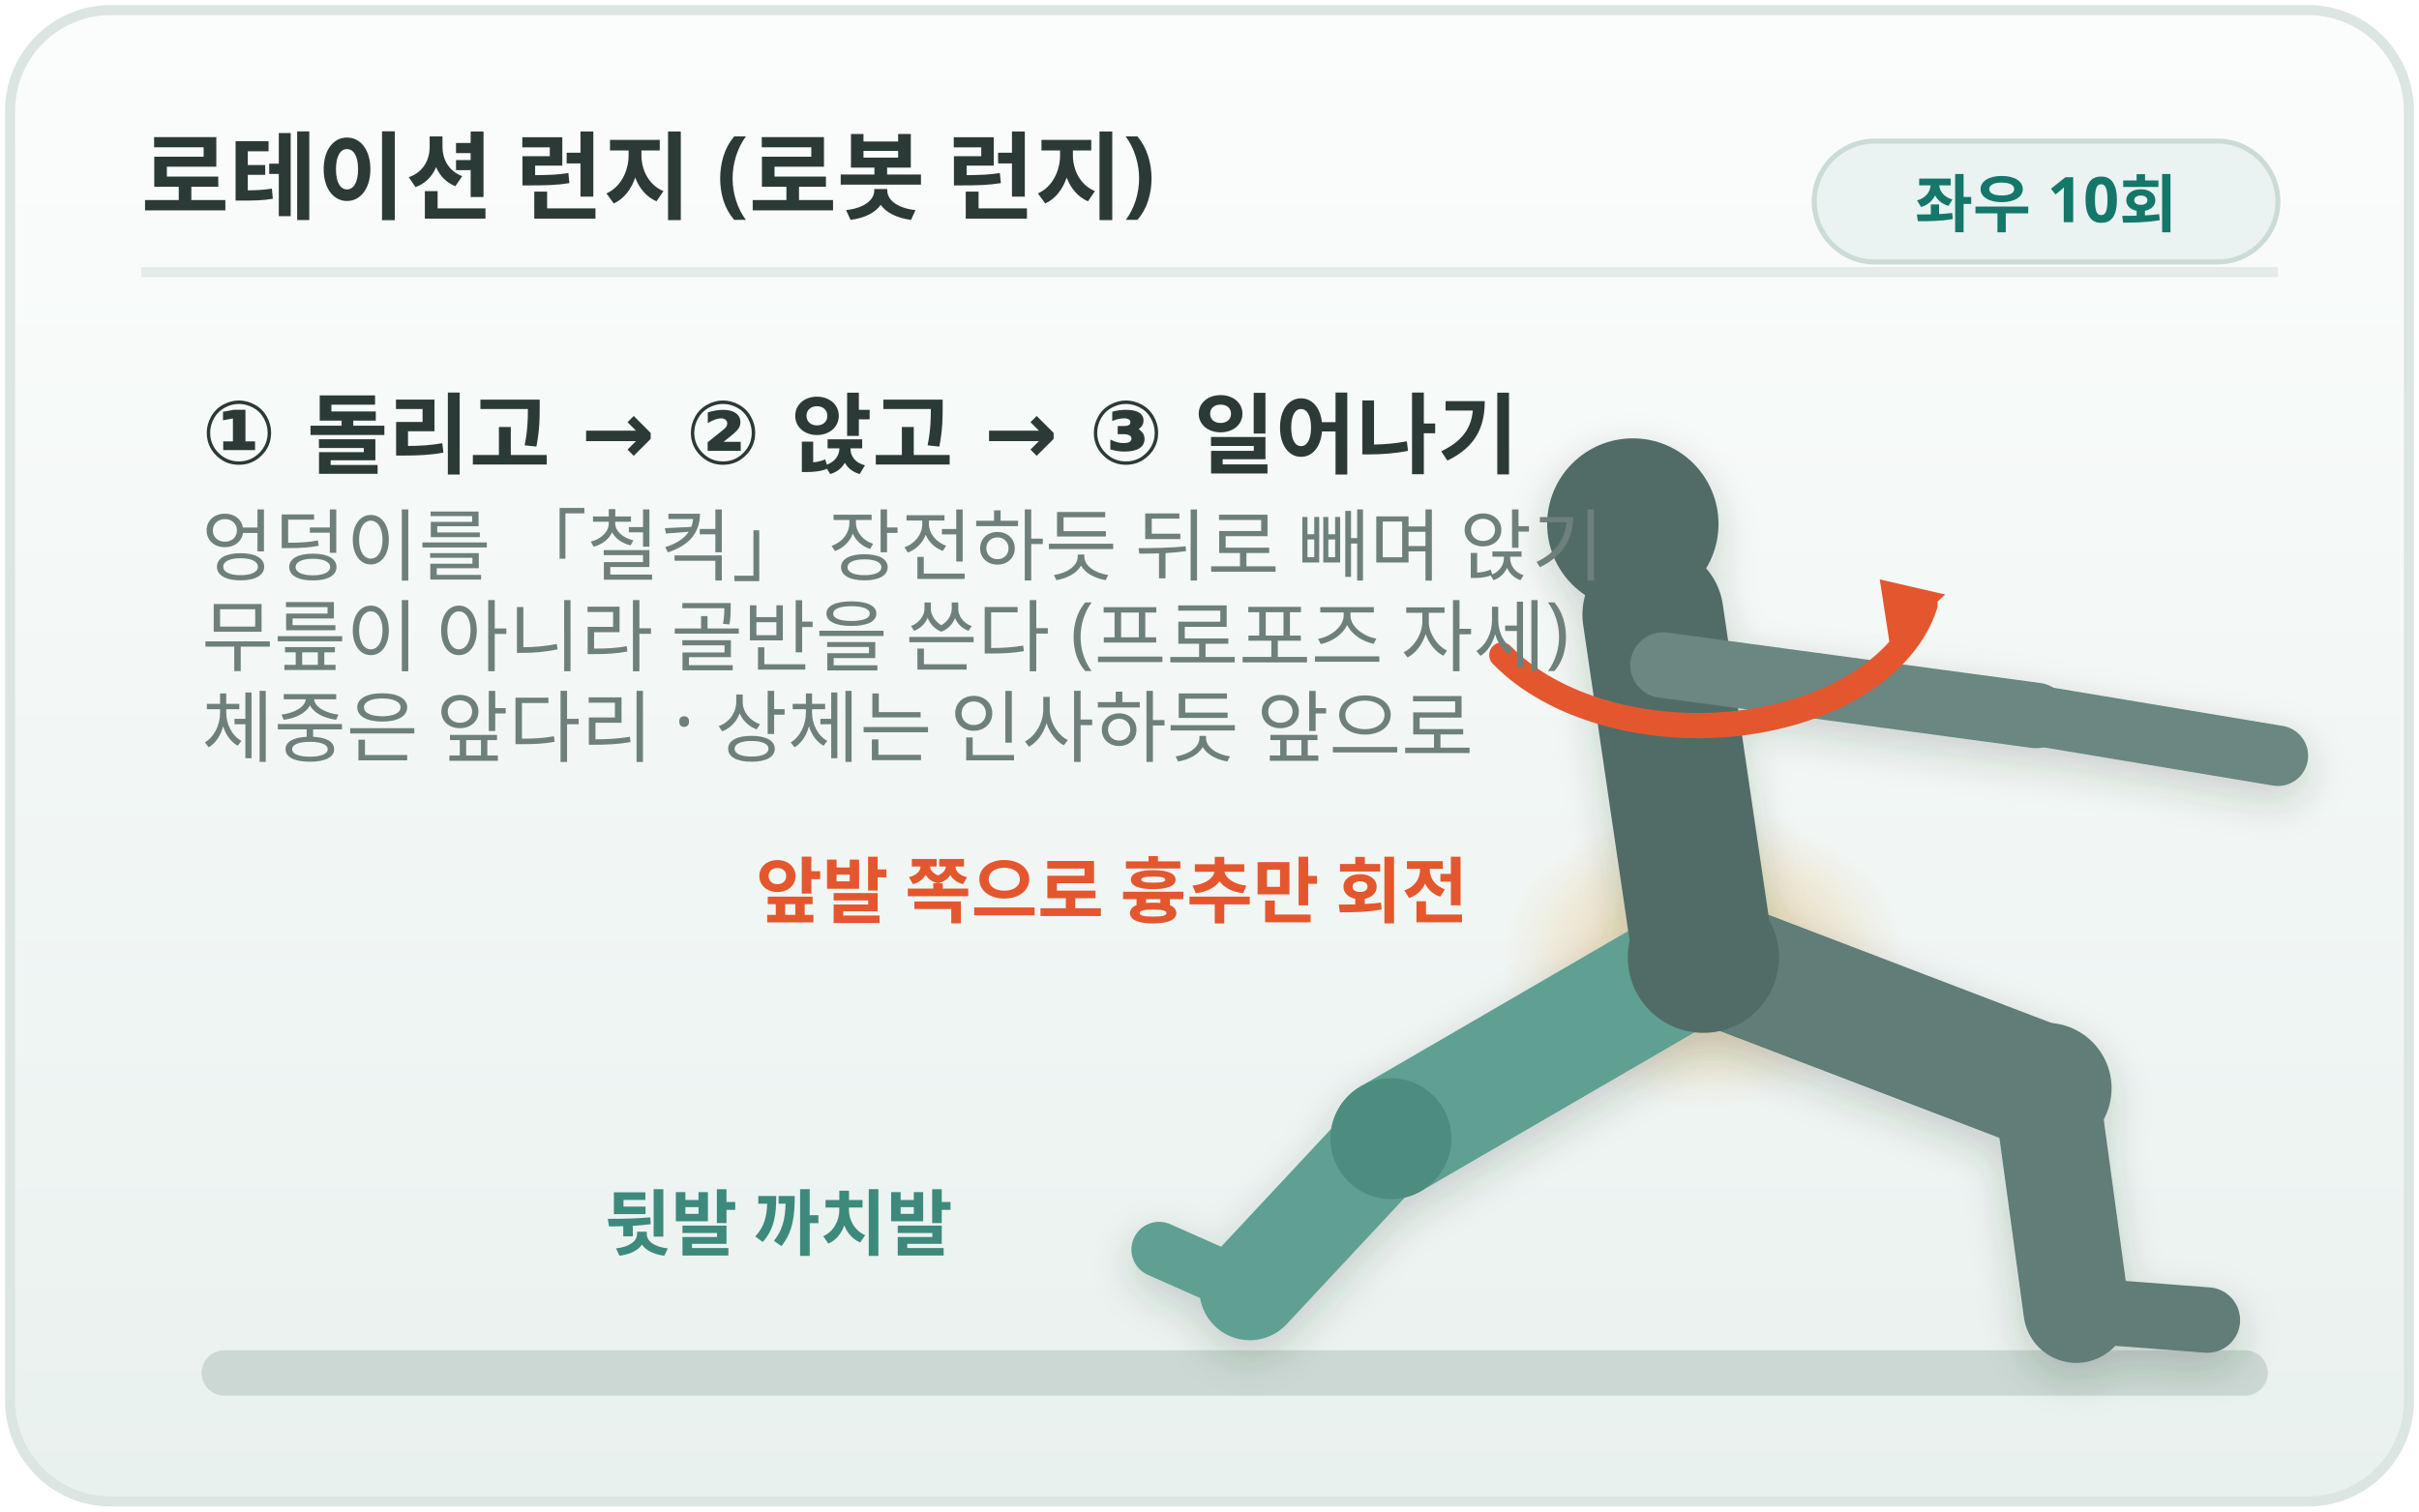
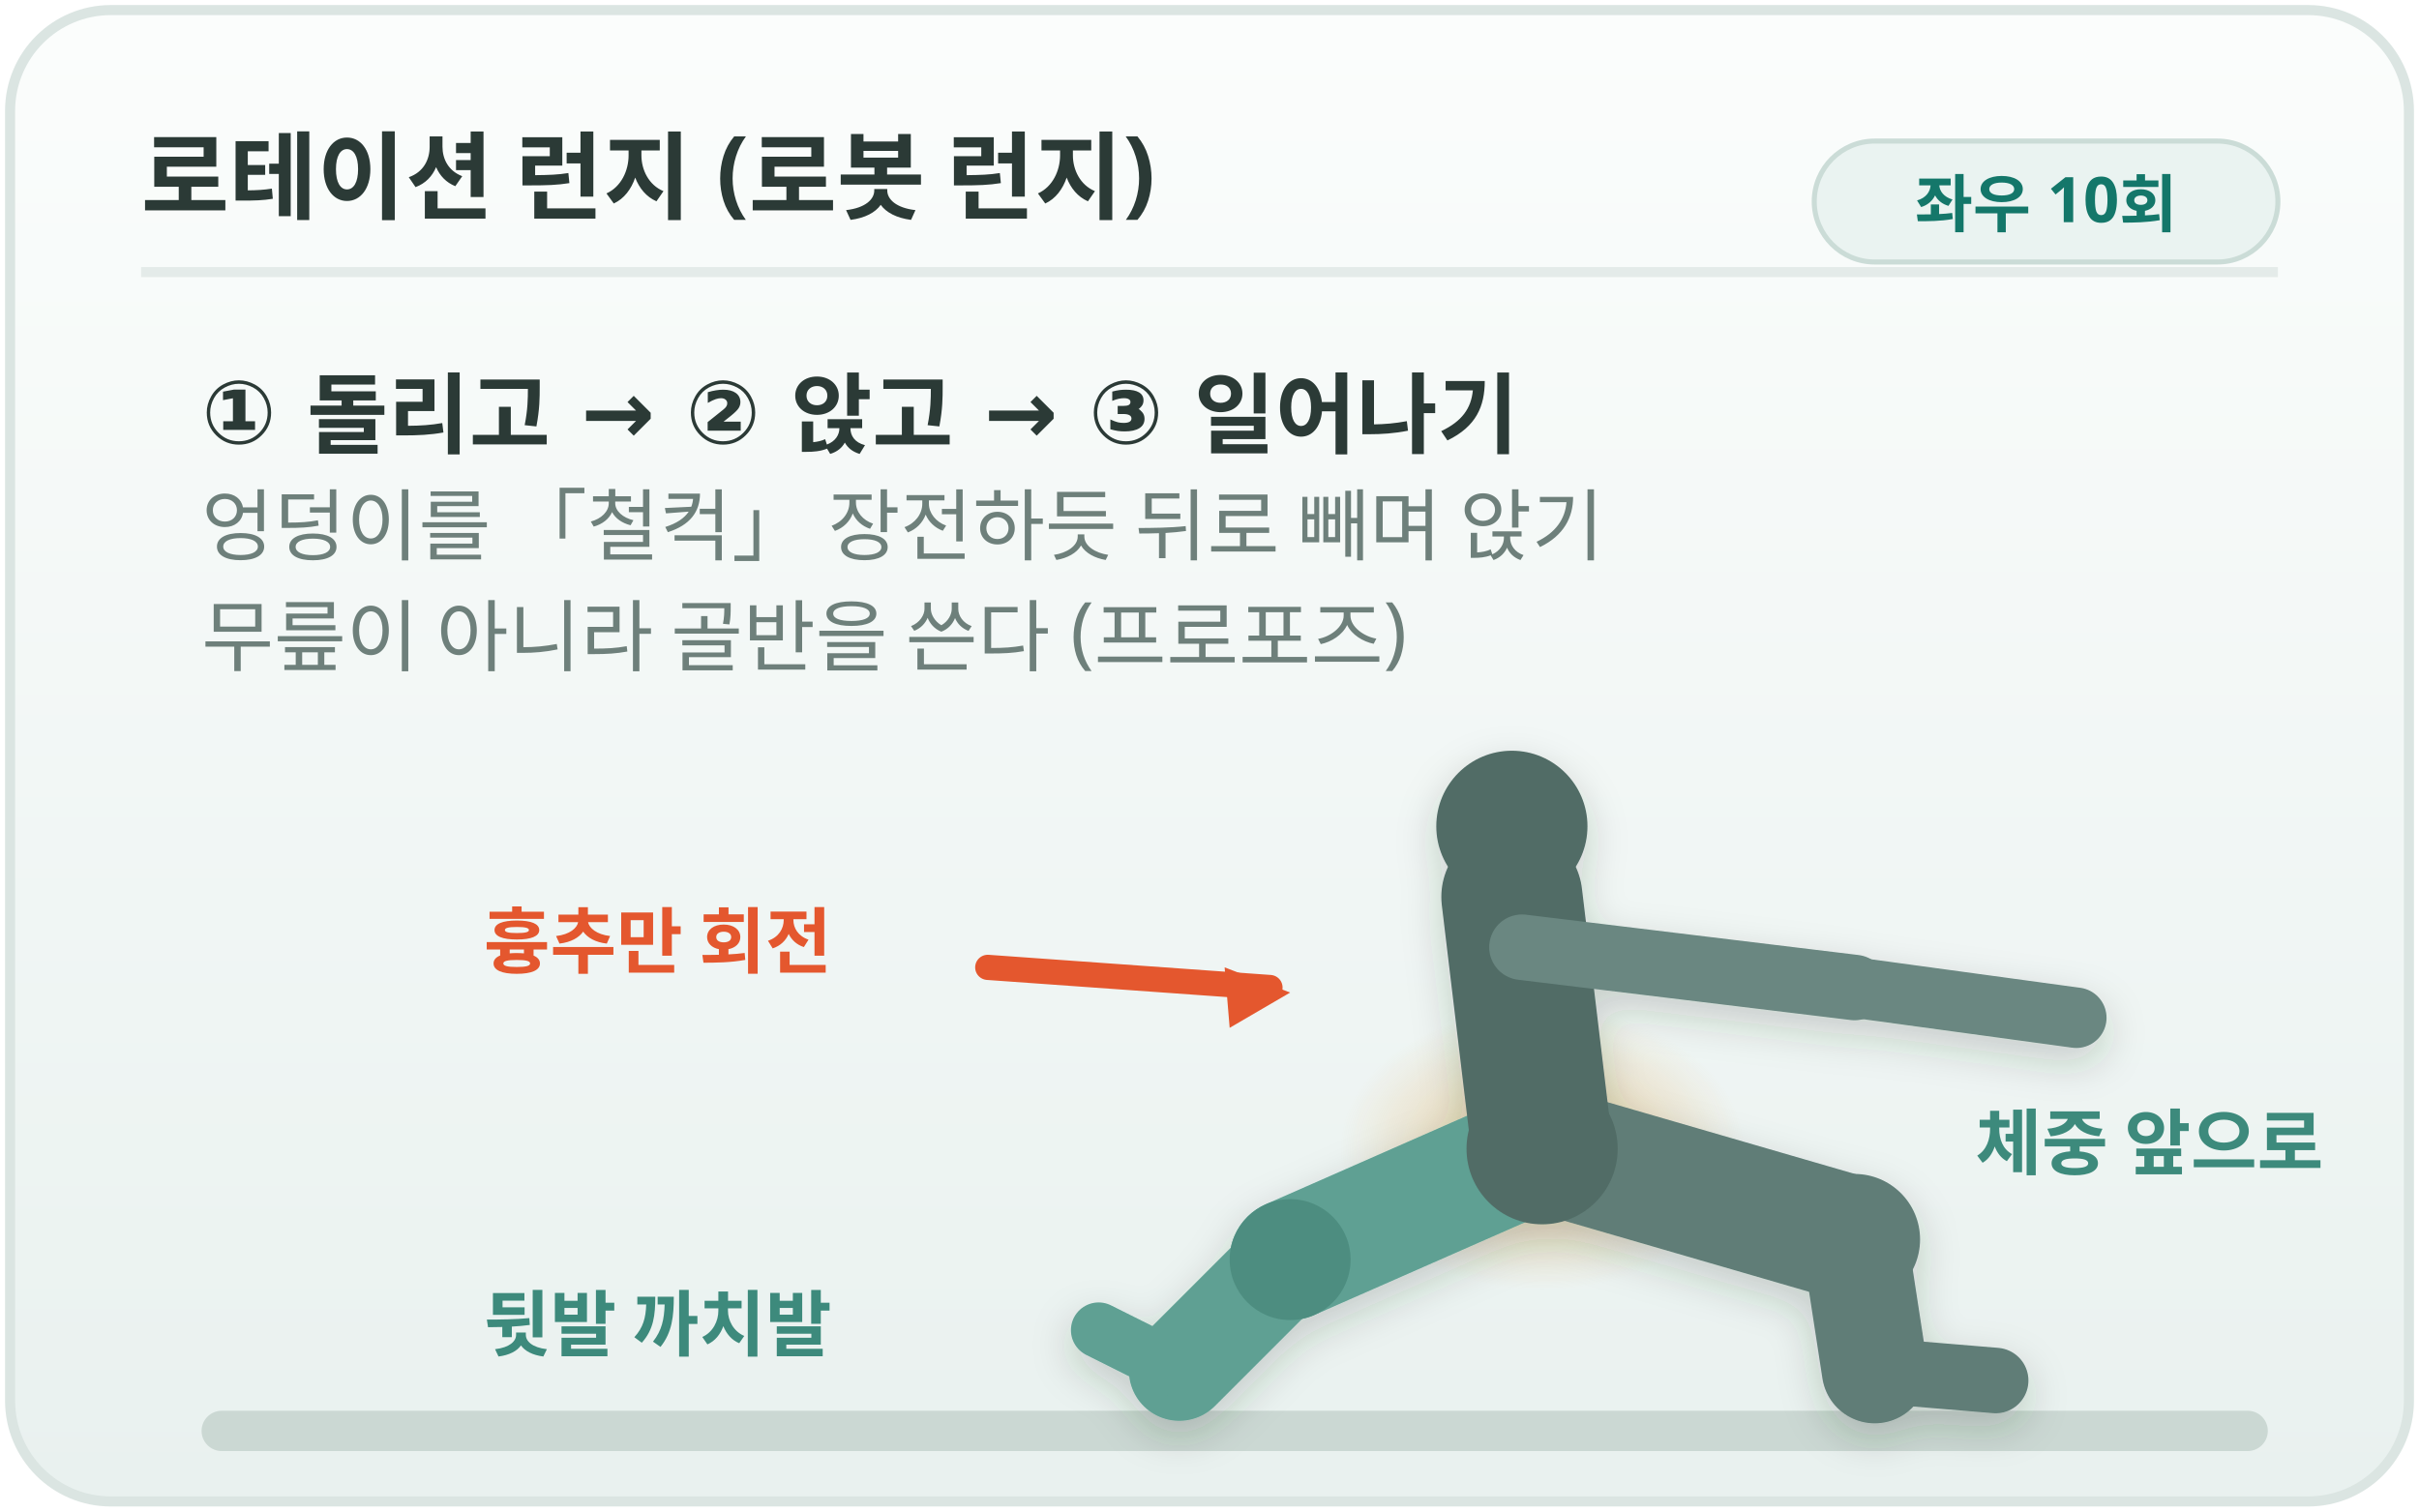
<svg xmlns="http://www.w3.org/2000/svg" viewBox="0 0 480 300" font-family="'Noto Sans KR','Apple SD Gothic Neo',sans-serif">
  <defs>
    <linearGradient id="bg" x1="0" y1="0" x2="0" y2="1">
      <stop offset="0" stop-color="#FBFDFC" />
      <stop offset="1" stop-color="#E9F1EF" />
    </linearGradient>
    <radialGradient id="glow" cx="50%" cy="50%" r="50%">
      <stop offset="0" stop-color="#E0982A" stop-opacity="0.45" />
      <stop offset="1" stop-color="#E0982A" stop-opacity="0" />
    </radialGradient>
    <filter id="soft" x="-30%" y="-30%" width="160%" height="160%">
      <feDropShadow dx="0" dy="3" stdDeviation="4" flood-color="#22332F" flood-opacity="0.20" />
    </filter>
  </defs>
  <rect x="2" y="2" width="476" height="296" rx="20" fill="url(#bg)" stroke="#DBE5E2" stroke-width="2" />
  <text x="28" y="42" font-size="19" font-weight="700" fill="#2B3A36">로테이션 런지 (로봇 런지)</text>
  <line x1="28" y1="54" x2="452" y2="54" stroke="#E4EBE9" stroke-width="2" />
-   <rect x="40" y="268" width="410" height="9" rx="4.5" fill="#CBD8D3" />
-   <ellipse cx="338" cy="190" rx="40" ry="30" fill="url(#glow)" />
+   <text x="40" y="88" font-size="17.5" font-weight="600" fill="#2B3A36">① 돌리고 → ② 앉고 → ③ 일어나기</text>
+   <text x="40" y="110" font-size="15.6" fill="#6E807B">엉덩이를 「철컥」 장전하듯 뒤로 빼며 앉기</text>
+   <text x="40" y="132" font-size="15.6" fill="#6E807B">무릎이 아니라 골반을 쓴다 (프로포즈)</text>
+   <rect x="40" y="280" width="410" height="8" rx="4" fill="#CBD8D3" />
+   <ellipse cx="306" cy="228" rx="40" ry="28" fill="url(#glow)" />
  <g filter="url(#soft)" stroke-linecap="round">
-     <line x1="338" y1="190" x2="406" y2="216" stroke="#607D77" stroke-width="25" />
-     <line x1="406" y1="216" x2="412" y2="260" stroke="#607D77" stroke-width="21" />
-     <line x1="412" y1="260" x2="438" y2="262" stroke="#607D77" stroke-width="13" />
-     <line x1="338" y1="190" x2="276" y2="226" stroke="#5EA093" stroke-width="24" />
-     <line x1="276" y1="226" x2="248" y2="256" stroke="#5EA093" stroke-width="20" />
-     <line x1="248" y1="256" x2="230" y2="248" stroke="#5EA093" stroke-width="11" />
-     <line x1="338" y1="190" x2="328" y2="122" stroke="#516C66" stroke-width="28" />
-     <line x1="330" y1="132" x2="404" y2="142" stroke="#6A8781" stroke-width="13" />
-     <line x1="404" y1="142" x2="452" y2="150" stroke="#6A8781" stroke-width="12" />
-     <circle cx="338" cy="190" r="15" fill="#516C66" />
-     <circle cx="406" cy="216" r="13" fill="#607D77" />
-     <circle cx="276" cy="226" r="12" fill="#4E8D80" />
-     <circle cx="324" cy="104" r="17" fill="#516C66" />
+     <line x1="306" y1="228" x2="368" y2="246" stroke="#607D77" stroke-width="25" />
+     <line x1="368" y1="246" x2="372" y2="272" stroke="#607D77" stroke-width="21" />
+     <line x1="372" y1="272" x2="396" y2="274" stroke="#607D77" stroke-width="13" />
+     <line x1="306" y1="228" x2="256" y2="250" stroke="#5EA093" stroke-width="24" />
+     <line x1="256" y1="250" x2="234" y2="272" stroke="#5EA093" stroke-width="20" />
+     <line x1="234" y1="272" x2="218" y2="264" stroke="#5EA093" stroke-width="11" />
+     <line x1="300" y1="178" x2="306" y2="228" stroke="#516C66" stroke-width="28" />
+     <line x1="302" y1="188" x2="368" y2="196" stroke="#6A8781" stroke-width="13" />
+     <line x1="368" y1="196" x2="412" y2="202" stroke="#6A8781" stroke-width="12" />
+     <circle cx="306" cy="228" r="15" fill="#516C66" />
+     <circle cx="368" cy="246" r="13" fill="#607D77" />
+     <circle cx="256" cy="250" r="12" fill="#4E8D80" />
+     <circle cx="300" cy="164" r="15" fill="#516C66" />
  </g>
-   <path d="M 298 130 A 46 30 0 0 0 382 120" fill="none" stroke="#E4572E" stroke-width="5" stroke-linecap="round" />
-   <polygon points="386,118 373,115 375,128" fill="#E4572E" />
-   <text x="150" y="182" font-size="14.3" font-weight="700" fill="#E4572E">앞발 쪽으로 흉추만 회전</text>
-   <text x="120" y="248" font-size="14.3" font-weight="700" fill="#3D8A7C">뒷발 까치발</text>
-   <text x="40" y="92" font-size="17.5" font-weight="600" fill="#2B3A36">① 돌리고 → ② 앉고 → ③ 일어나기</text>
-   <text x="40" y="114" font-size="15.6" fill="#6E807B">엉덩이를 「철컥」 장전하듯 뒤로 빼며 앉기</text>
-   <text x="40" y="132" font-size="15.6" fill="#6E807B">무릎이 아니라 골반을 쓴다 (프로포즈 자세)</text>
-   <text x="40" y="150" font-size="15.6" fill="#6E807B">체중은 앞다리 · 상체는 인사하듯 앞으로</text>
+   <line x1="196" y1="192" x2="252" y2="196" stroke="#E4572E" stroke-width="5" stroke-linecap="round" />
+   <polygon points="256,197 243,192 244,204" fill="#E4572E" />
+   <text x="96" y="192" font-size="14.3" font-weight="700" fill="#E4572E">흉추만 회전</text>
+   <text x="96" y="268" font-size="14.3" font-weight="700" fill="#3D8A7C">뒷발 까치발</text>
+   <text x="392" y="232" font-size="14.3" font-weight="700" fill="#3D8A7C">체중 앞으로</text>
  <rect x="360" y="28" width="92" height="24" rx="12" fill="#EAF3F1" stroke="#CBDCD7" />
  <text x="406" y="45" font-size="12.5" font-weight="700" fill="#14776A" text-anchor="middle">좌우 10회</text>
</svg>
